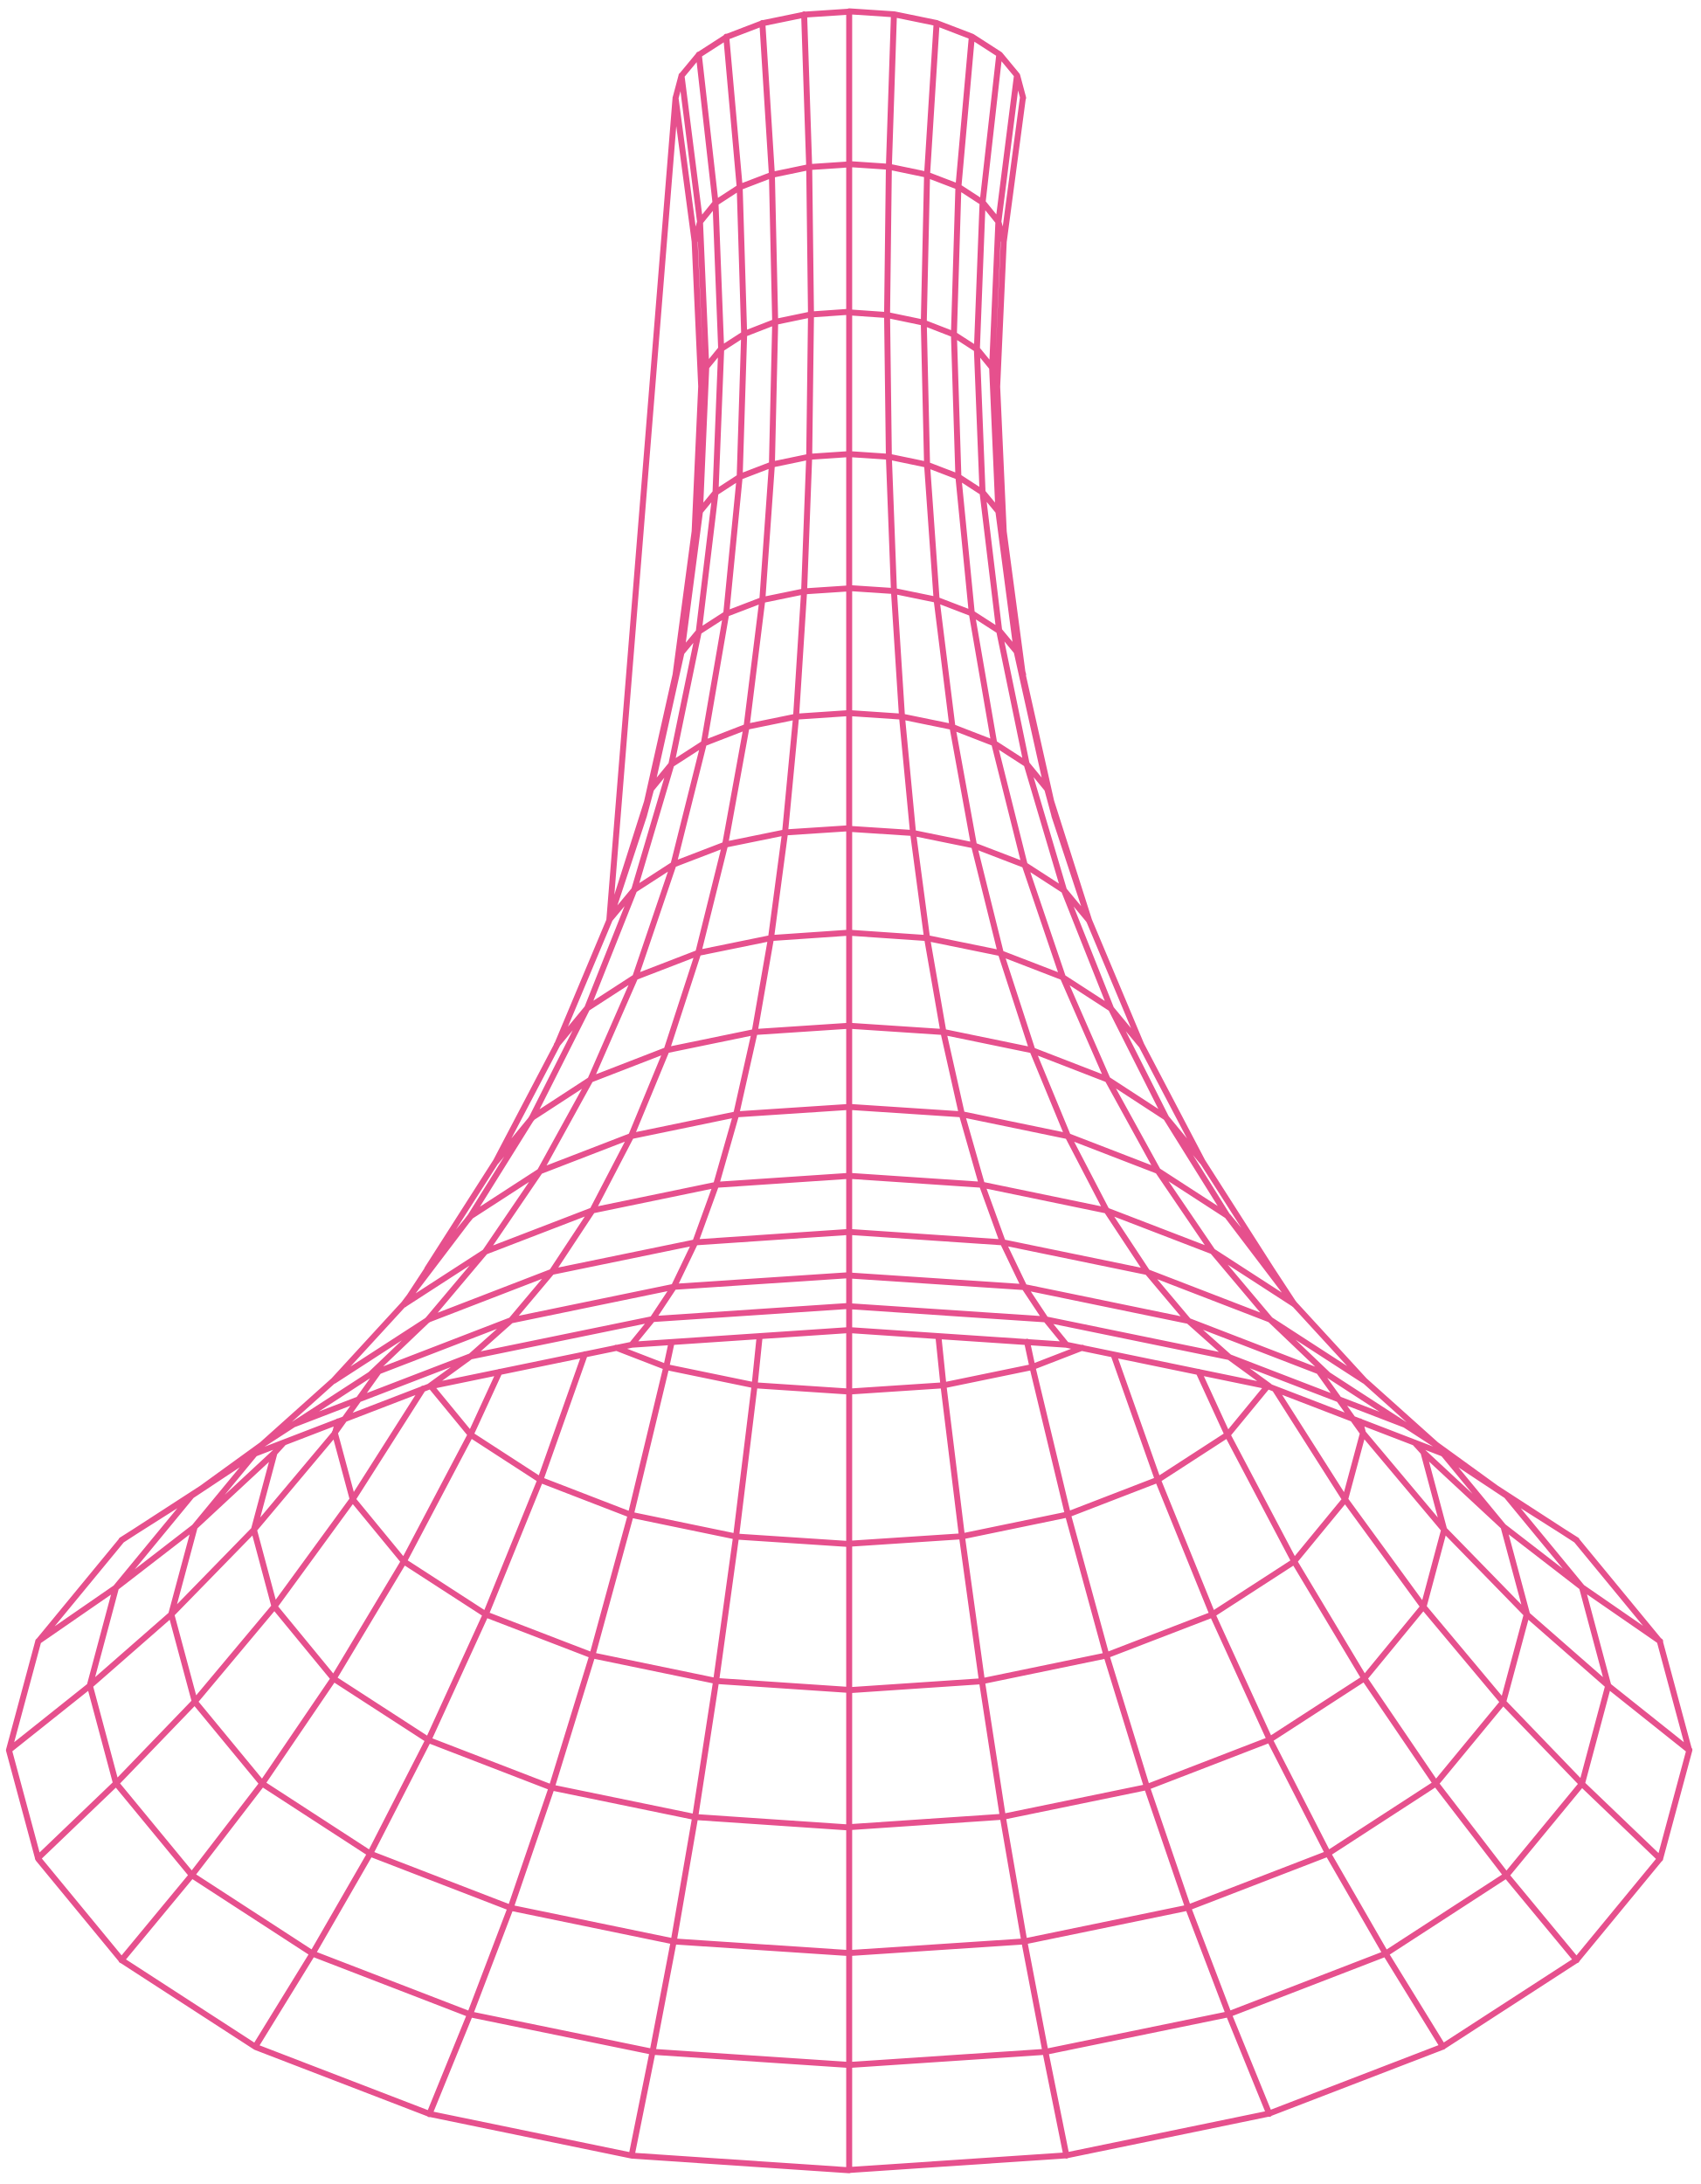
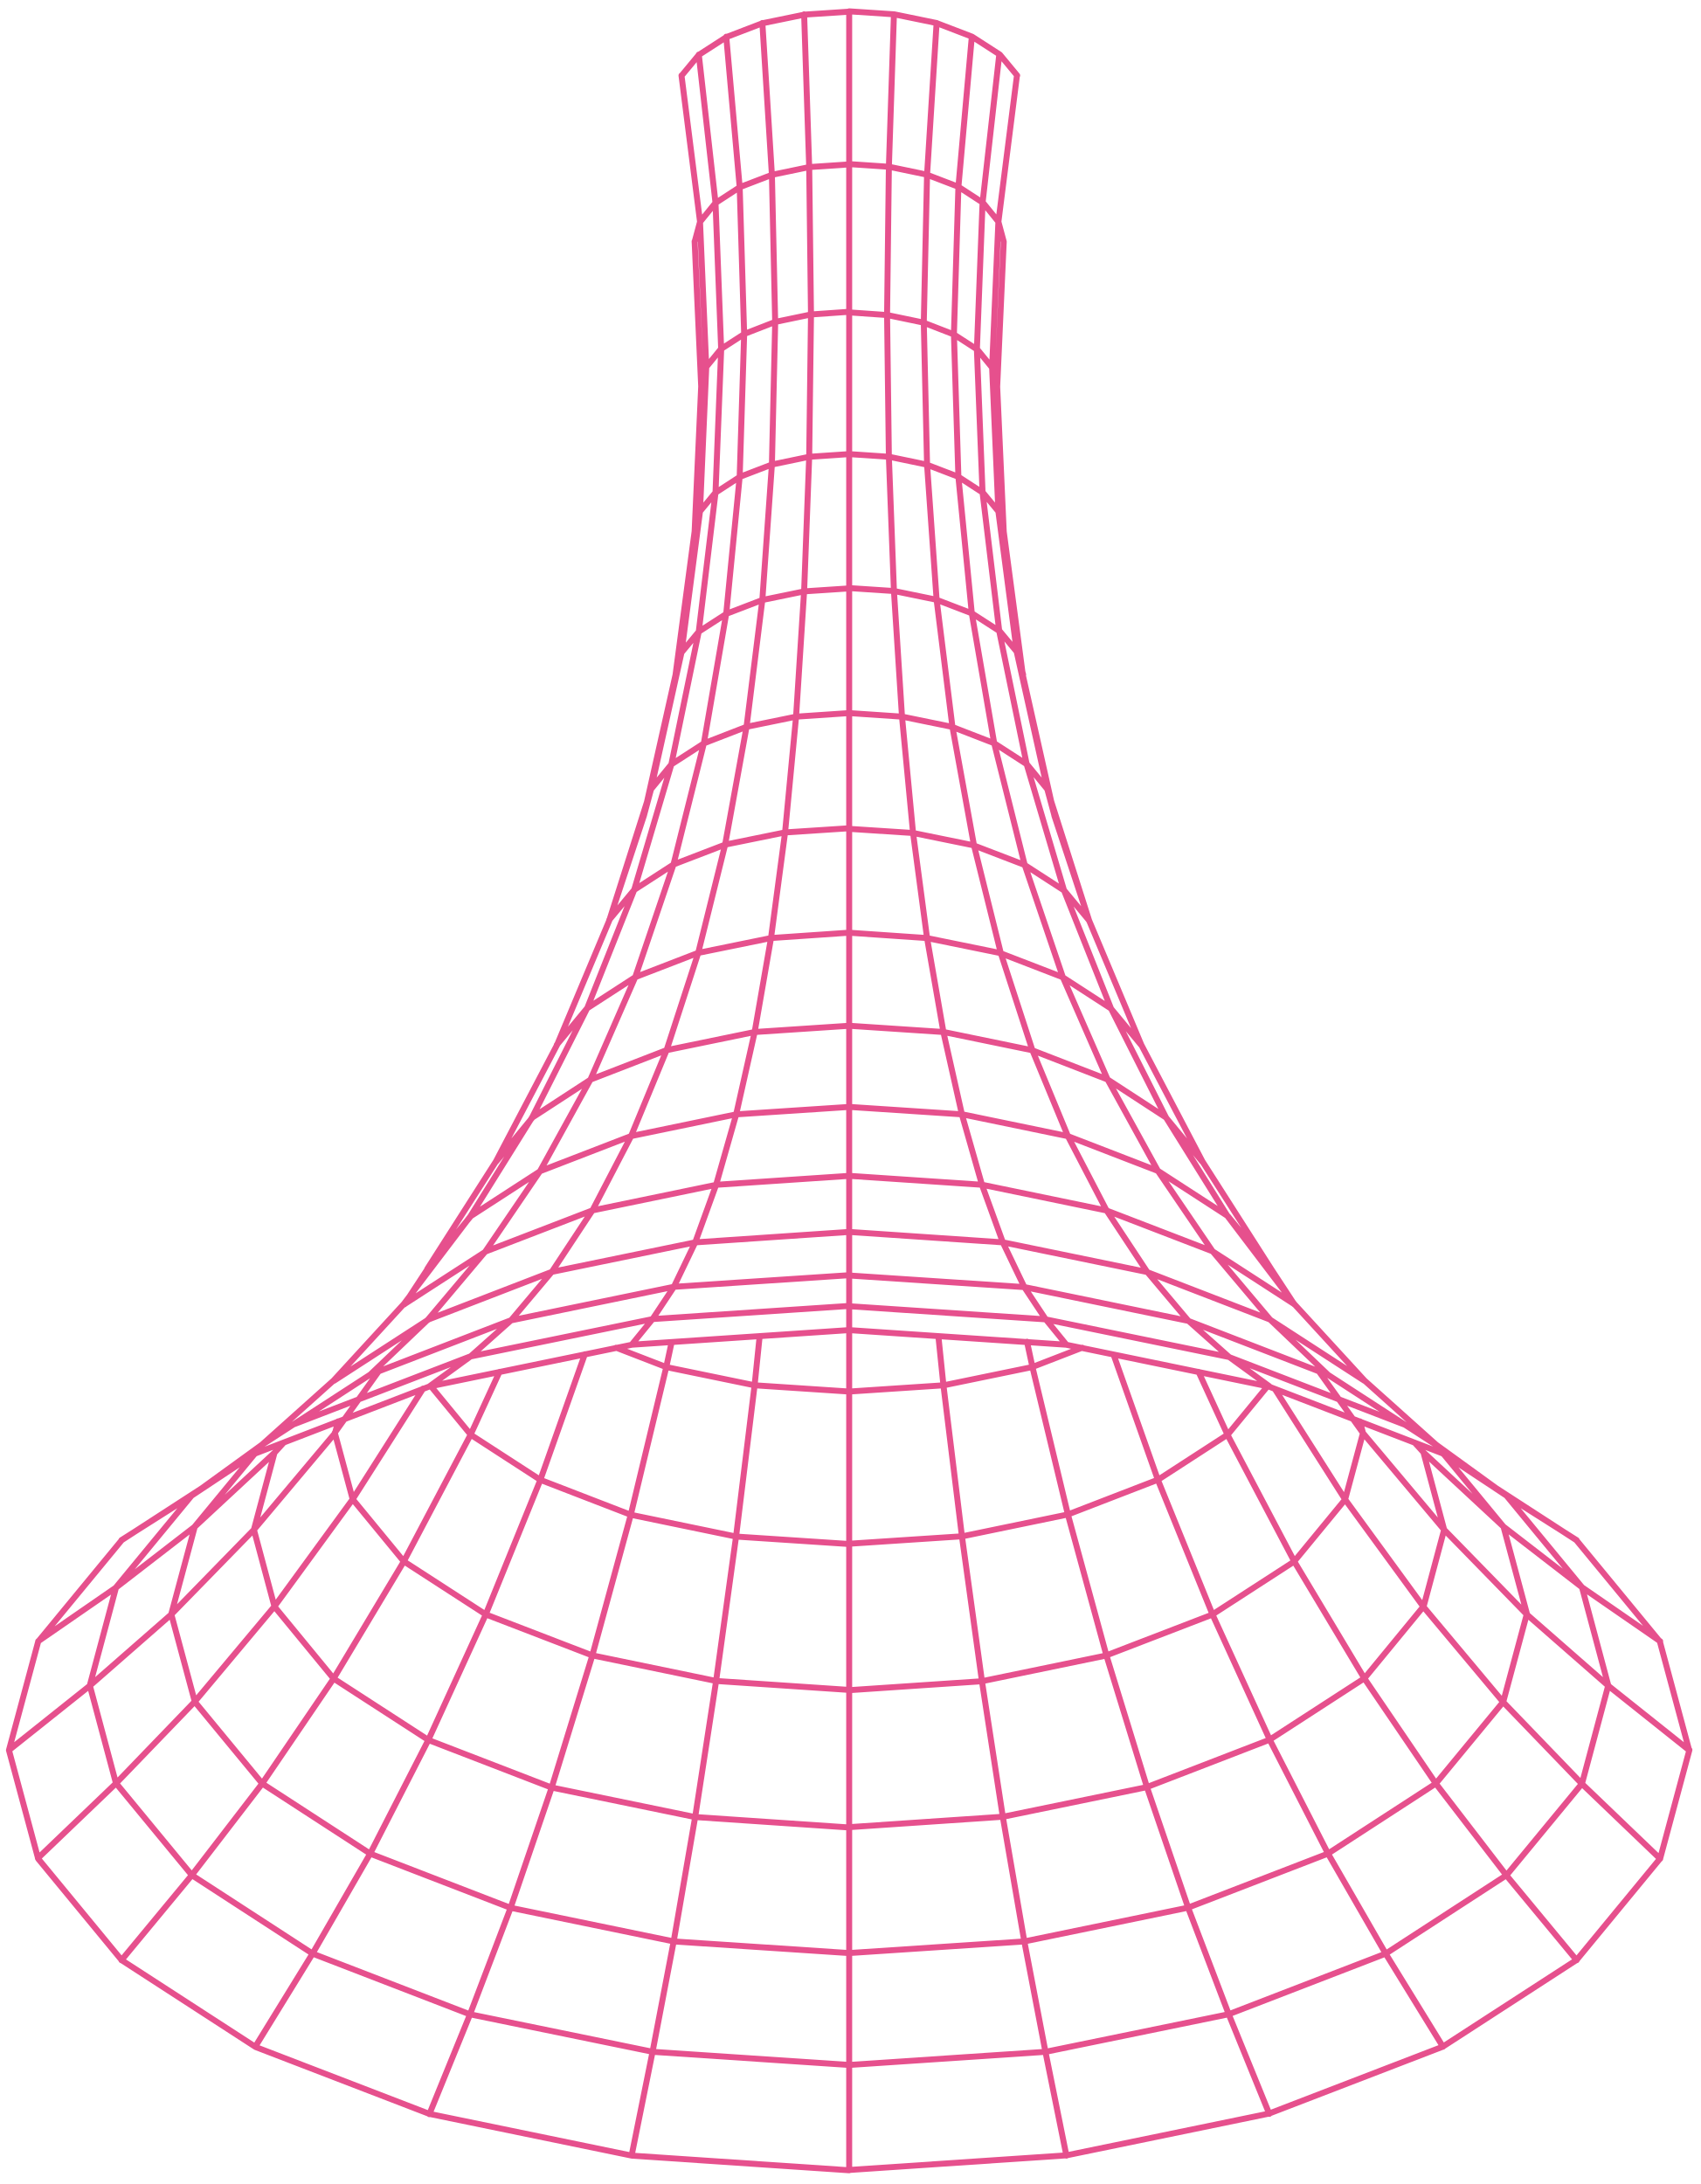
<svg xmlns="http://www.w3.org/2000/svg" id="Layer_1" version="1.1" viewBox="0 0 570 732">
-   <defs>
-     <style>
+   <defs id="defs1">
+     <style id="style1">
      .st0 {
        fill: none;
        stroke: #e6508d;
        stroke-linecap: round;
        stroke-linejoin: round;
        stroke-width: 2px;
      }
    </style>
  </defs>
-   <path class="st0" d="M226.4,32.9,204.2,308.5l11.6-35.1,10.6-47.2,6.4-48.1,2.2-48.6-2.2-48.6-6.4-48.1M284.6,277.6l-21.5,1.4-20.1,4.1-17.2,6.6-13.3,8.6-8.3,10M226.4,32.9l2-7.5,5.8-7,9.3-6,12-4.6,14.1-2.9,15.1-1M284.6,55.1l-13.4.9-12.5,2.6-10.7,4.1-8.3,5.4-5.1,6.3-1.8,6.7M284.6,566.4l-44.6-3-41.6-8.6-35.6-13.7-27.5-17.8-17.1-20.8-6-22.3,14.8-20.7M135.4,437.2l27.5-17.8,35.6-13.7,41.6-8.6,44.6-3M284.6,445.8l-72.8,4.9-67.9,14-58.2,22.4-44.9,29.1-28,34-9.8,36.4,27.1-21.6,27.3-23.9,27.7-28.4,27.2-32.4,1-3.9M3,586.6l9.8,36.4,28,34,44.9,29.1,58.2,22.4,67.9,14,72.8,4.9M141.8,465.4l-23.6,37.1-26.2,35.9-26.7,31.9-26.4,27.4-26.2,25.1M284.6,517.5l-37.9-2.5-35.3-7.3-30.3-11.7-23.3-15.1-13.4-16.3M167.4,459.8l-9.7,21.1-22.4,42.5-23.5,39.2-24,35.3-23.6,30.7-23.5,28.4M284.6,654.6l-58.8-3.9-54.8-11.3-46.9-18.1-36.2-23.5-22.6-27.4-7.9-29.4M57.4,541l7.9-29.4,22.6-27.4,36.2-23.5,46.9-18.1,54.8-11.3,58.8-3.9M92,486.9l-6.9,25.8,6.9,25.8M284.6,412.9l-51.6,3.5-48.1,9.9-41.2,15.9-31.8,20.6M92,538.5l19.8,24.1,31.8,20.6,41.2,15.9,48.1,9.9,51.6,3.5M85.6,487.1l-21.4,14.2-25.3,30.7-8.8,32.9,8.8,32.9M284.6,437.7l-65.8,4.4-61.4,12.6-59.5,22.9M39,597.8l25.3,30.7,40.5,26.3,52.6,20.3,61.4,12.6,65.8,4.4M225.1,449.8l-1.8,8.4-11.9,49.5-12.9,47.2-13.6,44.2-13.8,40.4-13.6,35.7-13.6,33.4M196,453.9l-14.9,42.1-18.3,45.1-19.2,42-19.5,38.1-19.3,33.5-19.2,31.2M284.6,466.4l-31.7-2.1-29.6-6.1-16.8-6.5M254.6,447.8l-1.7,16.5-6.2,50.6-6.7,48.5-7,45.5-7.2,41.7-7.1,37.1-7,34.7M284.6,414v313.3M284.6,239l-17.8,1.2-16.6,3.4-14.2,5.5-11,7.1-6.8,8.3-2.4,8.9M228.4,25.3l6.2,48.9,2.1,48.8,4.9-6,7.9-5.1,10.3-4,12-2.5,12.8-.9M226.4,226.2l2-7.5,5.8-7,9.3-6,12-4.6,14.1-2.9,15.1-1M284.6,152.2l-13.4.9-12.5,2.6-10.7,4.1-8.3,5.4-5.1,6.2-1.8,6.7M284.6,312.6l-26.2,1.8-24.5,5-21,8.1-16.2,10.5-10.1,12.2M166.3,389.3l12.2-14.8,19.5-12.7,25.3-9.8,29.6-6.1,31.7-2.1M95.1,483.5l-3,3.3-26.7,24.8-26.4,20.4-26.2,18.1M284.6,371l-37.9,2.5-35.3,7.3-30.3,11.7-23.3,15.1-14.5,17.7-7.8,11.9M284.6,3.8v442M269.5,4.8l1.7,51.2.6,49.6-.6,47.5-1.7,45-2.7,42.1-3.7,38.9-4.7,35.3-5.5,31.6-6.2,27.6-6.7,23.5-7,19.3-7.2,15-7.1,10.7-7,8.6M255.5,7.7l3.2,50.9,1.1,49.5-1.1,47.6-3.2,45.3-5.3,42.6-7.2,39.6-9,36.2-10.6,32.6-11.9,28.8-12.9,24.8-13.6,20.6-13.8,16.4-13.6,12.1-13.6,9.9M243.4,12.3l4.5,50.4,1.5,49.3-1.5,47.8-4.5,45.8-7.5,43.5-10.2,40.7-12.8,37.7-15,34.3-16.9,30.7-18.3,26.9-19.2,22.8-19.5,18.6M234.2,18.3l5.6,49.7,1.9,49.1-1.9,48-5.6,46.5-9.2,44.6-12.5,42.2-15.7,39.5-18.4,36.5-20.7,33.2-22.4,29.5-23.5,25.6-24,21.5-23.6,17.1-23.5,14.9M236.7,123.1l-2.1,48.3-6.2,47.3-10.2,45.8-14,44-17.5,41.7-20.5,39.1-23,36M342.8,32.9,342.8,32.9l-6.4,48.1-2.2,48.6,2.2,48.6,6.4,48.1,10.6,47.2,11.6,35.1M365,308.5l-8.3-10-13.3-8.6-17.2-6.6-20.1-4.1-21.5-1.4M284.6,3.8l15.1,1,14.1,2.9,12,4.6,9.3,6,5.8,7,2,7.5M336.4,81l-1.8-6.7-5.1-6.3-8.3-5.4-10.7-4.1-12.5-2.6-13.4-.9M442,459.6l14.8,20.7-6,22.3-17.1,20.8-27.5,17.8-35.6,13.7-41.6,8.6-44.6,3M284.6,394.1l44.6,3,41.6,8.6,35.6,13.7,27.5,17.8M455.8,476.4l1,3.9,27.2,32.4,27.7,28.4,27.3,23.9,27.1,21.6-9.8-36.4-28-34-44.9-29.1-58.2-22.4-67.9-14-72.8-4.9M284.6,727.3l72.8-4.9,67.9-14,58.2-22.4,44.9-29.1,28-34,9.8-36.4M556.4,623l-26.2-25.1-26.4-27.4-26.7-31.9-26.2-35.9-23.6-37.1M424.9,464.5l-13.4,16.3-23.3,15.1-30.3,11.7-35.3,7.3-37.9,2.5M528.4,657l-23.5-28.4-23.6-30.7-24-35.3-23.5-39.2-22.4-42.5-9.7-21.1M511.7,541l-7.9,29.4-22.6,27.4-36.2,23.5-46.9,18.1-54.8,11.3-58.8,3.9M284.6,427.5l58.8,3.9,54.8,11.3,46.9,18.1,36.2,23.5,22.6,27.4,7.9,29.4M477.1,538.5l6.9-25.8-6.9-25.8M457.3,462.8l-31.8-20.6-41.2-15.9-48.1-9.9-51.6-3.5M284.6,612.4l51.6-3.5,48.1-9.9,41.2-15.9,31.8-20.6,19.8-24.1M530.2,597.8l8.8-32.9-8.8-32.9-25.3-30.7-21.4-14.2M471.3,477.7l-59.5-22.9-61.4-12.6-65.8-4.4M284.6,692.1l65.8-4.4,61.4-12.6,52.6-20.3,40.5-26.3,25.3-30.7M425.4,708.5l-13.6-33.4-13.6-35.7-13.8-40.4-13.6-44.2-12.9-47.2-11.9-49.5-1.8-8.4M483.6,686l-19.2-31.2-19.3-33.5-19.5-38.1-19.2-42-18.3-45.1-14.9-42.1M362.7,451.7l-16.8,6.5-29.6,6.1-31.7,2.1M357.4,722.5l-7-34.7-7.1-37.1-7.2-41.7-7-45.5-6.7-48.5-6.2-50.6-1.7-16.5M353.4,273.4l-2.4-8.9-6.8-8.3-11-7.1-14.2-5.5-16.6-3.4-17.8-1.2M284.6,104.7l12.8.9,12,2.5,10.3,4,7.9,5.1,4.9,6,2.1-48.8,6.2-48.9M284.6,197.1l15.1,1,14.1,2.9,12,4.6,9.3,6,5.8,7,2,7.5M336.4,178.1l-1.8-6.7-5.1-6.2-8.3-5.4-10.7-4.1-12.5-2.6-13.4-.9M382.4,350.2l-10.1-12.2-16.2-10.5-21-8.1-24.5-5-26.2-1.8M284.6,343.8l31.7,2.1,29.6,6.1,25.3,9.8,19.5,12.7,12.2,14.8M556.4,550.1l-26.2-18.1-26.4-20.4-26.7-24.8-3-3.3M433.8,437.2l-7.8-11.9-14.5-17.7-23.3-15.1-30.3-11.7-35.3-7.3-37.9-2.5M357.4,450.7l-7-8.6-7.1-10.7-7.2-15-7-19.3-6.7-23.5-6.2-27.6-5.5-31.6-4.7-35.3-3.7-38.9-2.7-42.1-1.7-45-.6-47.5.6-49.6,1.7-51.2M425.4,464.6l-13.6-9.9-13.6-12.1-13.8-16.4-13.6-20.6-12.9-24.8-11.9-28.8-10.6-32.6-9-36.2-7.2-39.6-5.3-42.6-3.2-45.3-1.1-47.6,1.1-49.5,3.2-50.9M445.1,460.8l-19.5-18.6-19.2-22.8-18.3-26.9-16.9-30.7-15-34.3-12.8-37.7-10.2-40.7-7.5-43.5-4.5-45.8-1.5-47.8,1.5-49.3,4.5-50.4M528.4,516.2l-23.5-14.9-23.6-17.1-24-21.5-23.5-25.6-22.4-29.5-20.7-33.2-18.4-36.5-15.7-39.5-12.5-42.2-9.2-44.6-5.6-46.5-1.9-48,1.9-49.1,5.6-49.7M426,425.3l-23-36-20.5-39.1-17.5-41.7-14-44-10.2-45.8-6.2-47.3-2.1-48.3" />
+   <path class="st0" d="m 204.2,308.5 11.6,-35.1 10.6,-47.2 6.4,-48.1 2.2,-48.6 -2.2,-48.6 m 51.8,196.7 -21.5,1.4 -20.1,4.1 -17.2,6.6 -13.3,8.6 -8.3,10 m 24.2,-282.9 5.8,-7 9.3,-6 12,-4.6 14.1,-2.9 15.1,-1 m -0.1,51.2 -13.4,0.9 -12.5,2.6 -10.7,4.1 -8.3,5.4 -5.1,6.3 -1.8,6.7 m 51.8,485.3 -44.6,-3 -41.6,-8.6 -35.6,-13.7 -27.5,-17.8 -17.1,-20.8 -6,-22.3 14.8,-20.7 m 8.4,-22.3 27.5,-17.8 35.6,-13.7 41.6,-8.6 44.6,-3 m -0.1,51.7 -72.8,4.9 -67.9,14 -58.2,22.4 -44.9,29.1 -28,34 -9.8,36.4 27.1,-21.6 27.3,-23.9 27.7,-28.4 27.2,-32.4 1,-3.9 M 3,586.6 l 9.8,36.4 28,34 44.9,29.1 58.2,22.4 67.9,14 72.8,4.9 M 141.8,465.4 118.2,502.5 92,538.4 65.3,570.3 38.9,597.7 12.7,622.8 M 284.6,517.5 246.7,515 211.4,507.7 181.1,496 157.8,480.9 144.4,464.6 m 23,-4.8 -9.7,21.1 -22.4,42.5 -23.5,39.2 -24,35.3 L 64.2,628.6 40.7,657 M 284.6,654.6 225.8,650.7 171,639.4 124.1,621.3 87.9,597.8 65.3,570.4 57.4,541 m 0,0 7.9,-29.4 22.6,-27.4 36.2,-23.5 46.9,-18.1 54.8,-11.3 58.8,-3.9 M 92,486.9 85.1,512.7 92,538.5 m 192.6,-125.6 -51.6,3.5 -48.1,9.9 -41.2,15.9 -31.8,20.6 m -19.9,75.7 19.8,24.1 31.8,20.6 41.2,15.9 48.1,9.9 51.6,3.5 M 85.6,487.1 64.2,501.3 38.9,532 l -8.8,32.9 8.8,32.9 m 245.7,-160.1 -65.8,4.4 -61.4,12.6 -59.5,22.9 M 39,597.8 l 25.3,30.7 40.5,26.3 52.6,20.3 61.4,12.6 65.8,4.4 m -59.5,-242.3 -1.8,8.4 -11.9,49.5 -12.9,47.2 -13.6,44.2 -13.8,40.4 -13.6,35.7 -13.6,33.4 M 196,453.9 181.1,496 l -18.3,45.1 -19.2,42 -19.5,38.1 -19.3,33.5 -19.2,31.2 m 199,-219.5 -31.7,-2.1 -29.6,-6.1 -16.8,-6.5 m 48.1,-3.9 -1.7,16.5 -6.2,50.6 -6.7,48.5 -7,45.5 -7.2,41.7 -7.1,37.1 -7,34.7 M 284.6,414 v 313.3 m 0,-488.3 -17.8,1.2 -16.6,3.4 -14.2,5.5 -11,7.1 -6.8,8.3 -2.4,8.9 m 12.6,-248.1 6.2,48.9 2.1,48.8 4.9,-6 7.9,-5.1 10.3,-4 12,-2.5 12.8,-0.9 m -58.2,121.7 2,-7.5 5.8,-7 9.3,-6 12,-4.6 14.1,-2.9 15.1,-1 m -0.1,-45 -13.4,0.9 -12.5,2.6 -10.7,4.1 -8.3,5.4 -5.1,6.2 -1.8,6.7 m 51.8,134.5 -26.2,1.8 -24.5,5 -21,8.1 -16.2,10.5 -10.1,12.2 m -20.3,39.1 12.2,-14.8 19.5,-12.7 25.3,-9.8 29.6,-6.1 31.7,-2.1 M 95.1,483.5 92.1,486.8 65.4,511.6 39,532 12.8,550.1 M 284.6,371 l -37.9,2.5 -35.3,7.3 -30.3,11.7 -23.3,15.1 -14.5,17.7 -7.8,11.9 M 284.6,3.8 v 442 m -15.1,-441 1.7,51.2 0.6,49.6 -0.6,47.5 -1.7,45 -2.7,42.1 -3.7,38.9 -4.7,35.3 -5.5,31.6 -6.2,27.6 -6.7,23.5 -7,19.3 -7.2,15 -7.1,10.7 -7,8.6 m 43.8,-443 3.2,50.9 1.1,49.5 -1.1,47.6 -3.2,45.3 -5.3,42.6 -7.2,39.6 -9,36.2 -10.6,32.6 -11.9,28.8 -12.9,24.8 -13.6,20.6 -13.8,16.4 -13.6,12.1 -13.6,9.9 m 99.4,-452.3 4.5,50.4 1.5,49.3 -1.5,47.8 -4.5,45.8 -7.5,43.5 -10.2,40.7 -12.8,37.7 -15,34.3 -16.9,30.7 -18.3,26.9 -19.2,22.8 -19.5,18.6 m 110.2,-442.5 5.6,49.7 1.9,49.1 -1.9,48 -5.6,46.5 -9.2,44.6 -12.5,42.2 -15.7,39.5 -18.4,36.5 -20.7,33.2 -22.4,29.5 -23.5,25.6 -24,21.5 -23.6,17.1 -23.5,14.9 m 196,-393.1 -2.1,48.3 -6.2,47.3 -10.2,45.8 -14,44 -17.5,41.7 -20.5,39.1 -23,36 M 336.4,81 l -2.2,48.6 2.2,48.6 6.4,48.1 10.6,47.2 11.6,35.1 m 0,-0.1 -8.3,-10 -13.3,-8.6 -17.2,-6.6 -20.1,-4.1 -21.5,-1.4 m 0,-274 15.1,1 14.1,2.9 12,4.6 9.3,6 5.8,7 M 336.4,81 334.6,74.3 329.5,68 321.2,62.6 310.5,58.5 298,55.9 284.6,55 m 157.4,404.6 14.8,20.7 -6,22.3 -17.1,20.8 -27.5,17.8 -35.6,13.7 -41.6,8.6 -44.6,3 m 0.2,-172.4 44.6,3 41.6,8.6 35.6,13.7 27.5,17.8 m 21.9,39.2 1,3.9 27.2,32.4 27.7,28.4 27.3,23.9 27.1,21.6 -9.8,-36.4 -28,-34 -44.9,-29.1 -58.2,-22.4 -67.9,-14 -72.8,-4.9 m 0.1,281.5 72.8,-4.9 67.9,-14 58.2,-22.4 44.9,-29.1 28,-34 9.8,-36.4 m -9.8,36.5 -26.2,-25.1 -26.4,-27.4 -26.7,-31.9 -26.2,-35.9 -23.6,-37.1 m -2.4,-1.1 -13.4,16.3 -23.3,15.1 -30.3,11.7 -35.3,7.3 -37.9,2.5 m 243.7,139.6 -23.5,-28.4 -23.6,-30.7 -24,-35.3 -23.5,-39.2 -22.4,-42.5 -9.7,-21.1 m 110,81.2 -7.9,29.4 -22.6,27.4 -36.2,23.5 -46.9,18.1 -54.8,11.3 -58.8,3.9 m 0.1,-227.1 58.8,3.9 54.8,11.3 46.9,18.1 36.2,23.5 22.6,27.4 7.9,29.4 m -34.7,-2.6 6.9,-25.8 -6.9,-25.8 m -19.8,-24.1 -31.8,-20.6 -41.2,-15.9 -48.1,-9.9 -51.6,-3.5 m 0,199.5 51.6,-3.5 48.1,-9.9 41.2,-15.9 31.8,-20.6 19.8,-24.1 m 53.1,59.4 8.8,-32.9 -8.8,-32.9 -25.3,-30.7 -21.4,-14.2 m -12.2,-9.4 -59.5,-22.9 -61.4,-12.6 -65.8,-4.4 m 0,254.3 65.8,-4.4 61.4,-12.6 52.6,-20.3 40.5,-26.3 25.3,-30.7 M 425.4,708.5 411.8,675.1 398.2,639.4 384.4,599 370.8,554.8 357.9,507.6 346,458.1 344.2,449.7 M 483.6,686 464.4,654.8 445.1,621.3 425.6,583.2 406.4,541.2 388.1,496.1 373.2,454 m -10.5,-2.3 -16.8,6.5 -29.6,6.1 -31.7,2.1 m 72.8,256.1 -7,-34.7 -7.1,-37.1 -7.2,-41.7 -7,-45.5 -6.7,-48.5 -6.2,-50.6 -1.7,-16.5 m 38.9,-174.5 -2.4,-8.9 -6.8,-8.3 -11,-7.1 -14.2,-5.5 -16.6,-3.4 -17.8,-1.2 m 0,-134.3 12.8,0.9 12,2.5 10.3,4 7.9,5.1 4.9,6 2.1,-48.8 6.2,-48.9 m -56.2,171.6 15.1,1 14.1,2.9 12,4.6 9.3,6 5.8,7 2,7.5 m -6.5,-48 -1.8,-6.7 -5.1,-6.2 -8.3,-5.4 -10.7,-4.1 -12.5,-2.6 -13.4,-0.9 m 97.8,198 -10.1,-12.2 -16.2,-10.5 -21,-8.1 -24.5,-5 -26.2,-1.8 m 0.2,31.2 31.7,2.1 29.6,6.1 25.3,9.8 19.5,12.7 12.2,14.8 m 153.5,160.8 -26.2,-18.1 -26.4,-20.4 -26.7,-24.8 -3,-3.3 M 433.8,437.2 426,425.3 411.5,407.6 388.2,392.5 357.9,380.8 322.6,373.5 284.7,371 m 72.7,79.7 -7,-8.6 -7.1,-10.7 -7.2,-15 -7,-19.3 -6.7,-23.5 -6.2,-27.6 -5.5,-31.6 -4.7,-35.3 -3.7,-38.9 -2.7,-42.1 -1.7,-45 -0.6,-47.5 0.6,-49.6 1.7,-51.2 M 425.4,464.6 411.8,454.7 398.2,442.6 384.4,426.2 370.8,405.6 357.9,380.8 346,352 l -10.6,-32.6 -9,-36.2 -7.2,-39.6 -5.3,-42.6 -3.2,-45.3 -1.1,-47.6 1.1,-49.5 3.2,-50.9 m 131.2,453.1 -19.5,-18.6 -19.2,-22.8 -18.3,-26.9 -16.9,-30.7 -15,-34.3 -12.8,-37.7 -10.2,-40.7 -7.5,-43.5 -4.5,-45.8 -1.5,-47.8 1.5,-49.3 4.5,-50.4 m 202.7,503.9 -23.5,-14.9 -23.6,-17.1 -24,-21.5 -23.5,-25.6 -22.4,-29.5 -20.7,-33.2 -18.4,-36.5 -15.7,-39.5 -12.5,-42.2 -9.2,-44.6 -5.6,-46.5 -1.9,-48 1.9,-49.1 5.6,-49.7 m 91.1,407 -23,-36 -20.5,-39.1 -17.5,-41.7 -14,-44 -10.2,-45.8 -6.2,-47.3 -2.1,-48.3" id="path1" />
</svg>
